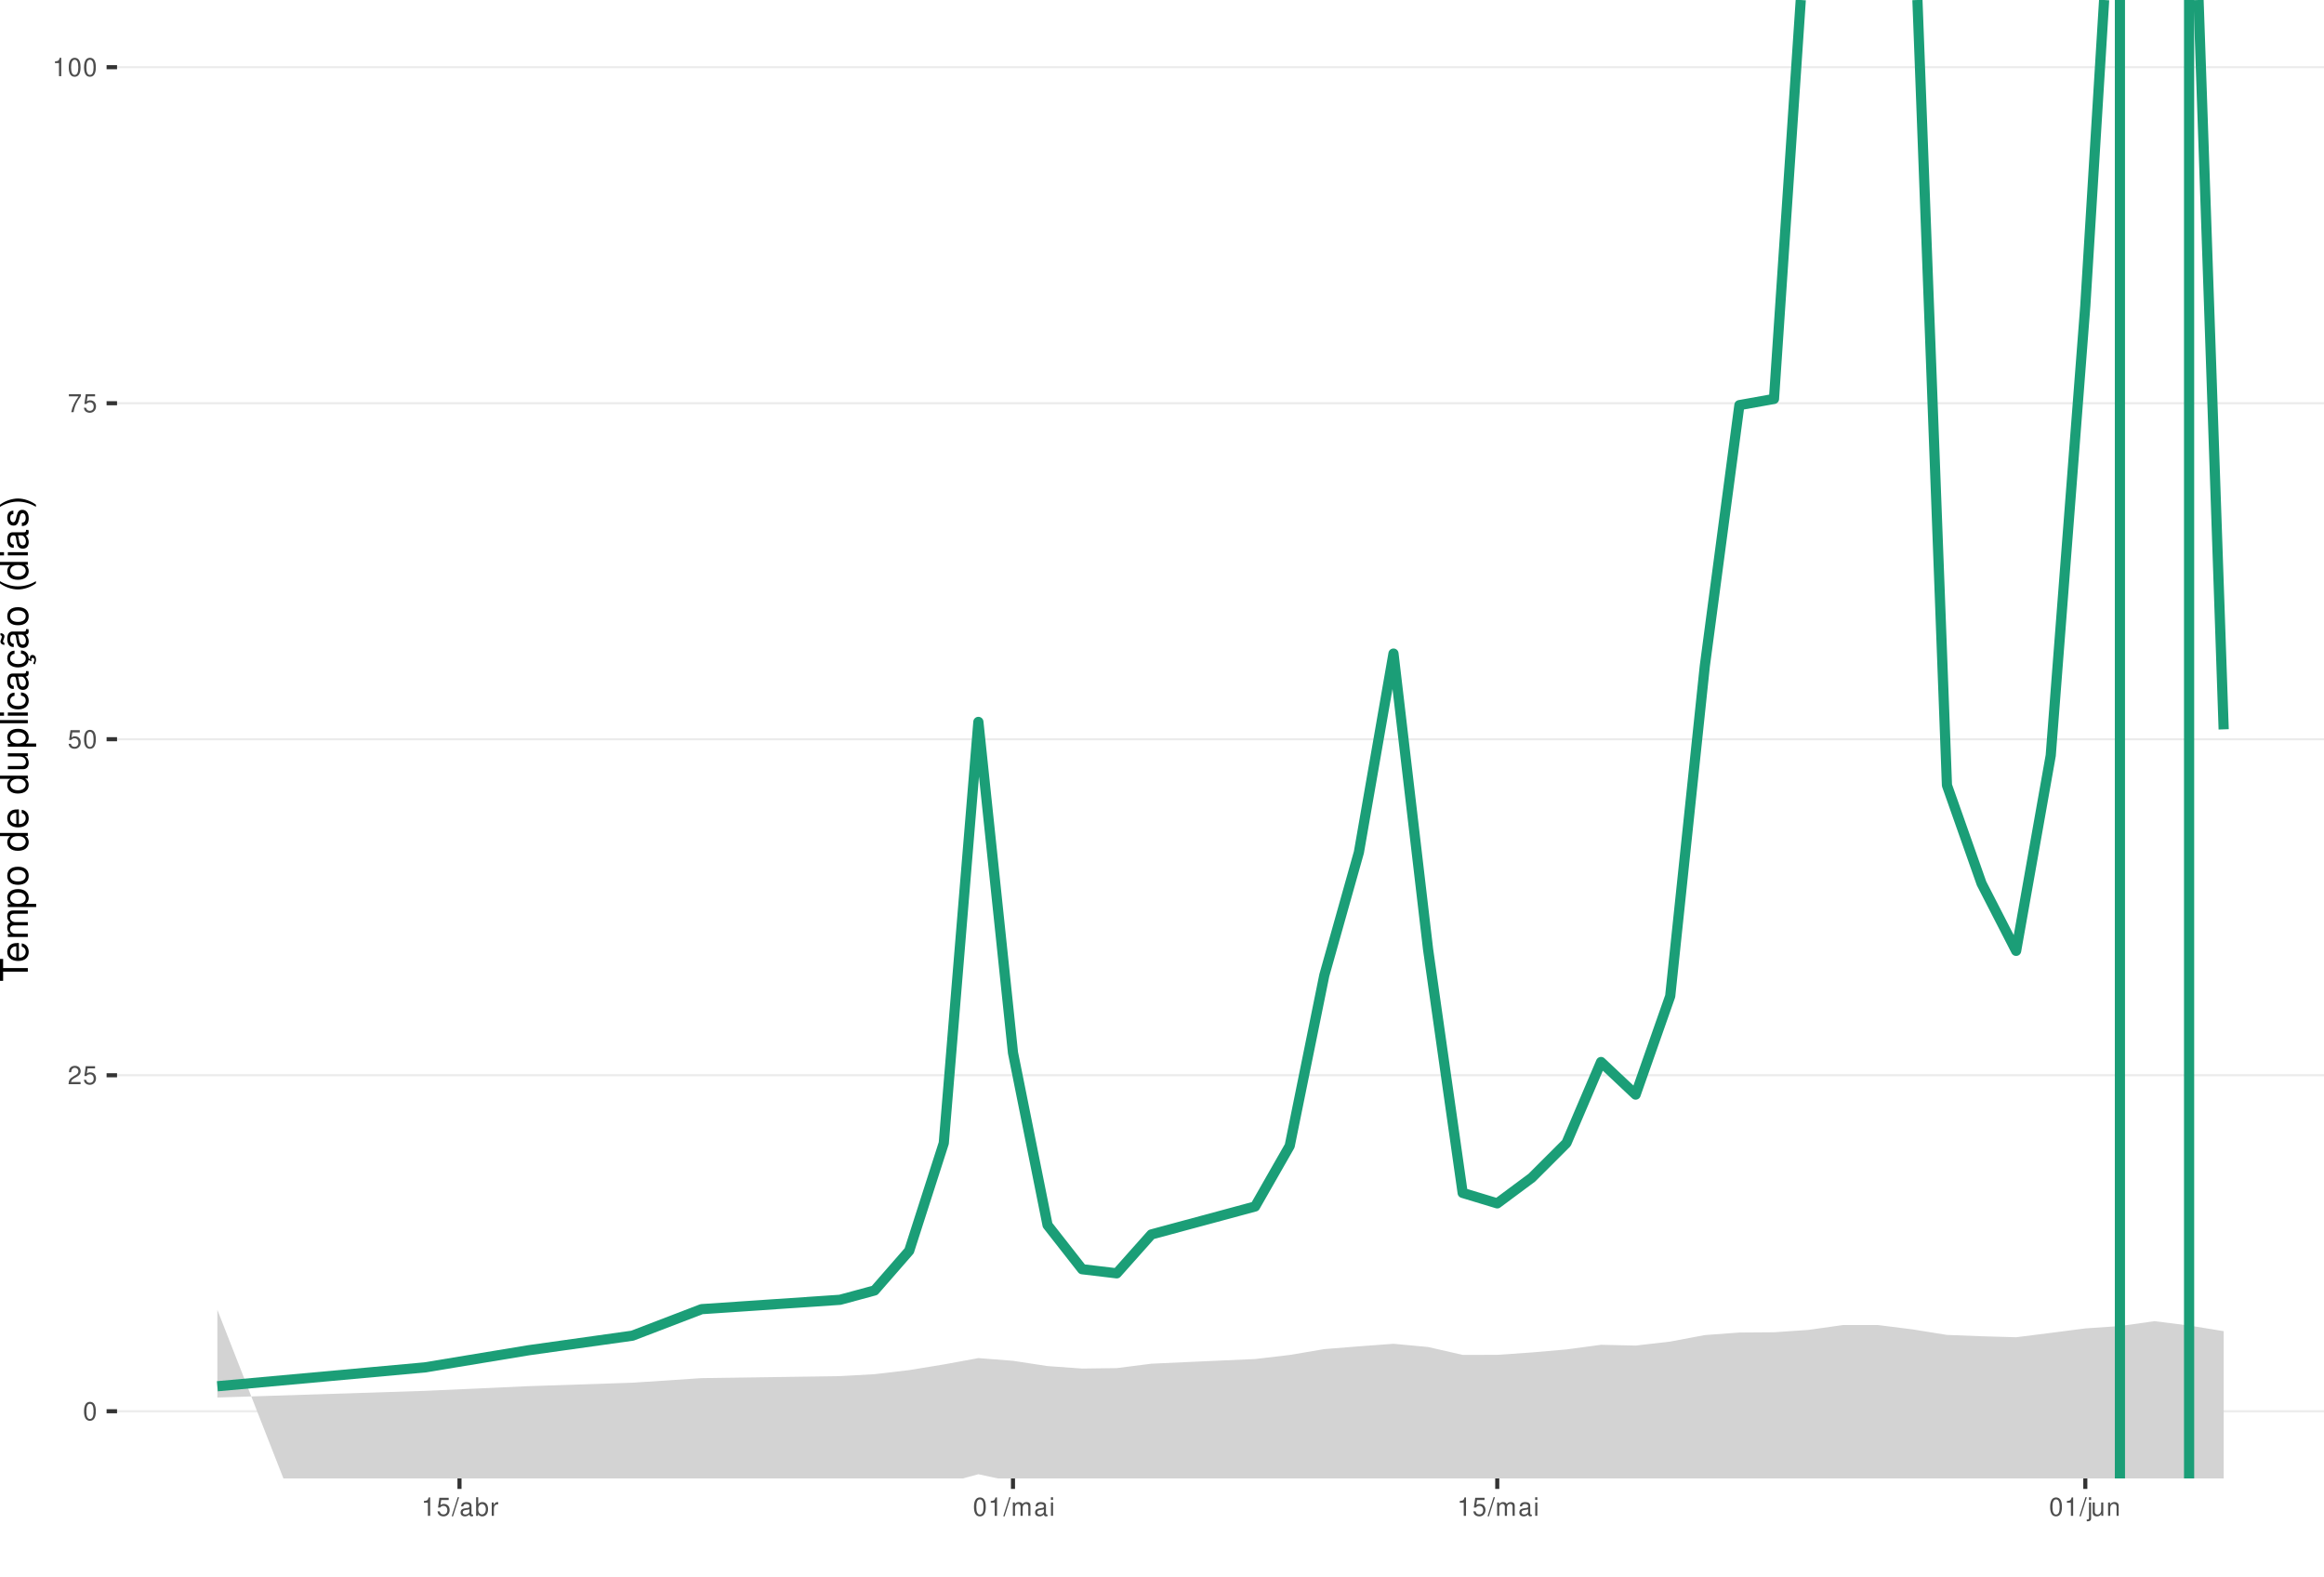
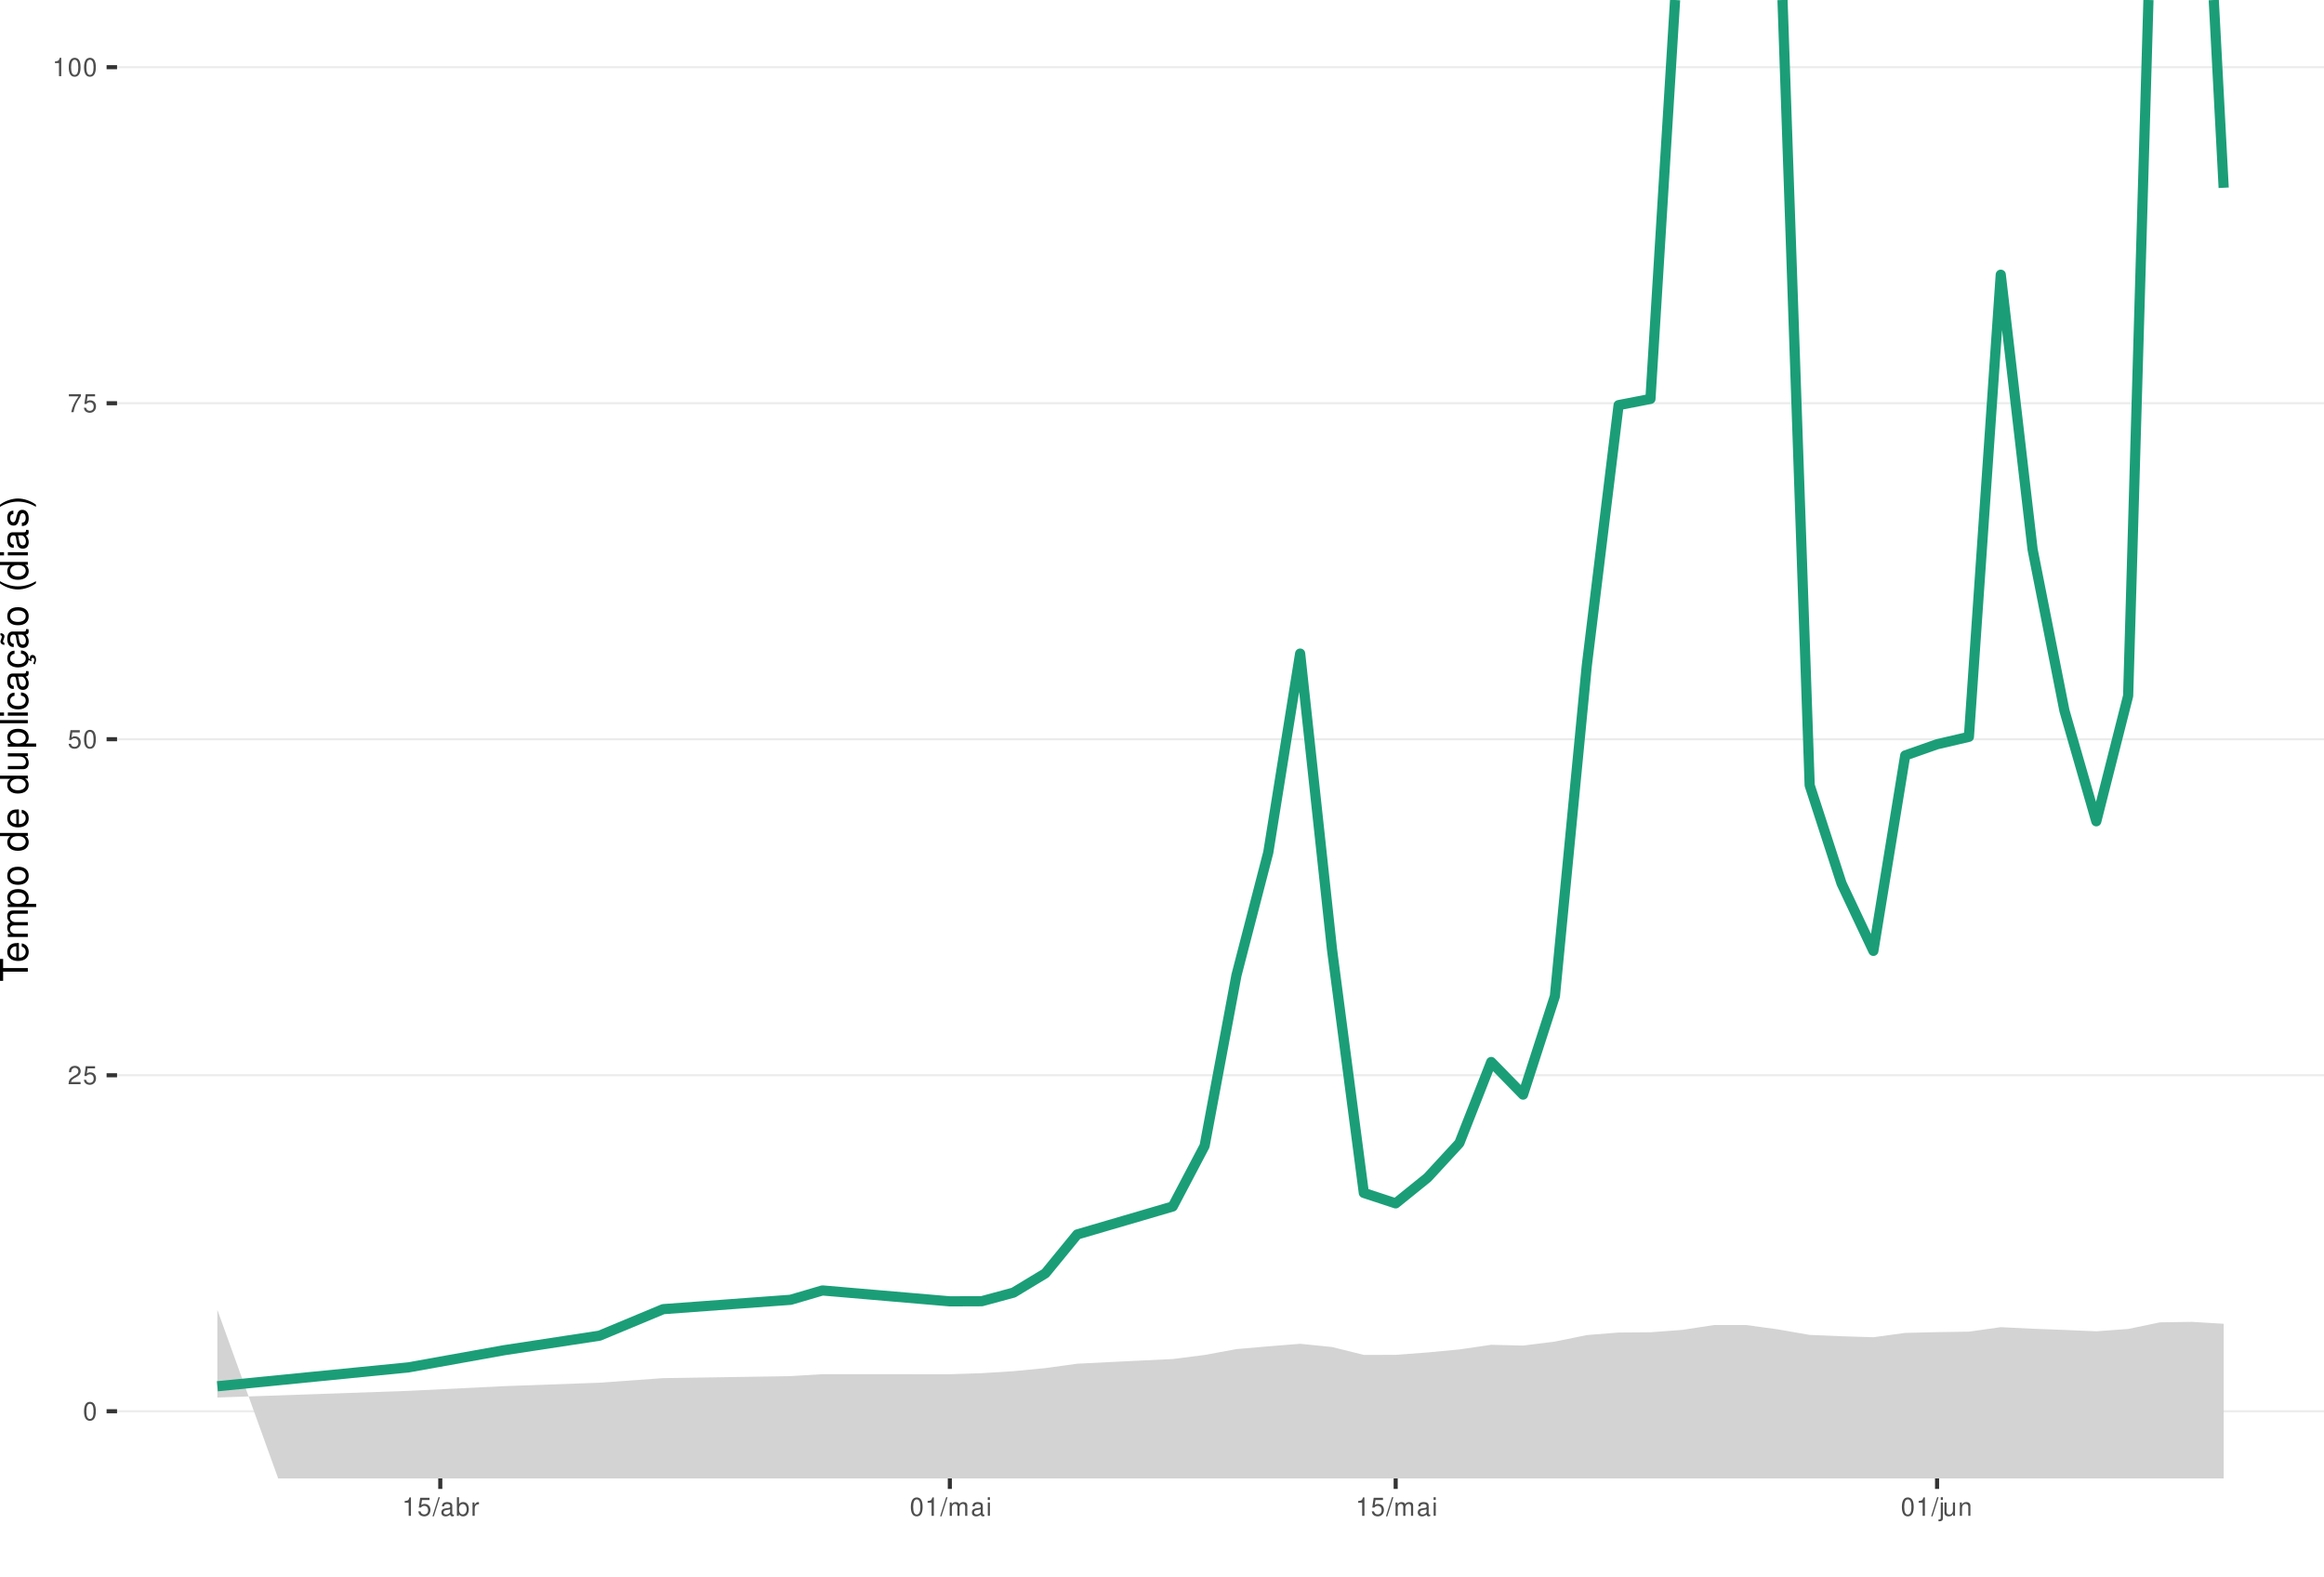
<svg xmlns="http://www.w3.org/2000/svg" xmlns:xlink="http://www.w3.org/1999/xlink" width="609pt" height="413pt" viewBox="0 0 609 413" version="1.1">
  <defs>
    <g>
      <symbol overflow="visible" id="glyph0-0">
        <path style="stroke:none;" d="" />
      </symbol>
      <symbol overflow="visible" id="glyph0-1">
        <path style="stroke:none;" d="M 1.828 -4.812 C 1.391 -4.812 0.984 -4.609 0.75 -4.281 C 0.438 -3.859 0.281 -3.219 0.281 -2.328 C 0.281 -0.703 0.812 0.156 1.828 0.156 C 2.828 0.156 3.375 -0.703 3.375 -2.297 C 3.375 -3.219 3.234 -3.844 2.922 -4.281 C 2.672 -4.625 2.281 -4.812 1.828 -4.812 Z M 1.828 -4.297 C 2.469 -4.297 2.781 -3.641 2.781 -2.344 C 2.781 -0.969 2.469 -0.328 1.812 -0.328 C 1.203 -0.328 0.891 -1 0.891 -2.328 C 0.891 -3.641 1.203 -4.297 1.828 -4.297 Z M 1.828 -4.297 " />
      </symbol>
      <symbol overflow="visible" id="glyph0-2">
        <path style="stroke:none;" d="M 3.375 -0.578 L 0.891 -0.578 C 0.938 -0.984 1.156 -1.234 1.734 -1.578 L 2.406 -1.953 C 3.062 -2.328 3.406 -2.812 3.406 -3.406 C 3.406 -3.812 3.234 -4.188 2.969 -4.438 C 2.688 -4.688 2.344 -4.812 1.891 -4.812 C 1.297 -4.812 0.844 -4.594 0.578 -4.188 C 0.422 -3.938 0.344 -3.641 0.328 -3.141 L 0.922 -3.141 C 0.938 -3.469 0.984 -3.672 1.062 -3.828 C 1.219 -4.125 1.516 -4.297 1.875 -4.297 C 2.406 -4.297 2.797 -3.906 2.797 -3.391 C 2.797 -3.016 2.578 -2.672 2.156 -2.438 L 1.547 -2.078 C 0.562 -1.516 0.281 -1.062 0.219 0 L 3.375 0 Z M 3.375 -0.578 " />
      </symbol>
      <symbol overflow="visible" id="glyph0-3">
        <path style="stroke:none;" d="M 3.172 -4.719 L 0.734 -4.719 L 0.375 -2.156 L 0.922 -2.156 C 1.188 -2.469 1.422 -2.594 1.797 -2.594 C 2.422 -2.594 2.812 -2.156 2.812 -1.453 C 2.812 -0.781 2.422 -0.359 1.781 -0.359 C 1.266 -0.359 0.953 -0.625 0.812 -1.156 L 0.234 -1.156 C 0.312 -0.766 0.375 -0.578 0.516 -0.406 C 0.781 -0.047 1.266 0.156 1.797 0.156 C 2.75 0.156 3.422 -0.547 3.422 -1.531 C 3.422 -2.469 2.797 -3.109 1.891 -3.109 C 1.562 -3.109 1.297 -3.016 1.016 -2.828 L 1.203 -4.141 L 3.172 -4.141 Z M 3.172 -4.719 " />
      </symbol>
      <symbol overflow="visible" id="glyph0-4">
        <path style="stroke:none;" d="M 3.469 -4.719 L 0.312 -4.719 L 0.312 -4.141 L 2.859 -4.141 C 1.734 -2.531 1.266 -1.547 0.922 0 L 1.547 0 C 1.797 -1.516 2.391 -2.812 3.469 -4.234 Z M 3.469 -4.719 " />
      </symbol>
      <symbol overflow="visible" id="glyph0-5">
        <path style="stroke:none;" d="M 1.719 -3.422 L 1.719 0 L 2.312 0 L 2.312 -4.812 L 1.922 -4.812 C 1.719 -4.078 1.578 -3.969 0.672 -3.859 L 0.672 -3.422 Z M 1.719 -3.422 " />
      </symbol>
      <symbol overflow="visible" id="glyph0-6">
        <path style="stroke:none;" d="M 1.531 -4.859 L -0.047 0.141 L 0.312 0.141 L 1.891 -4.859 Z M 1.531 -4.859 " />
      </symbol>
      <symbol overflow="visible" id="glyph0-7">
        <path style="stroke:none;" d="M 3.562 -0.328 C 3.5 -0.312 3.469 -0.312 3.438 -0.312 C 3.25 -0.312 3.141 -0.406 3.141 -0.578 L 3.141 -2.641 C 3.141 -3.25 2.688 -3.594 1.828 -3.594 C 1.312 -3.594 0.906 -3.438 0.672 -3.188 C 0.516 -3 0.453 -2.797 0.438 -2.453 L 0.984 -2.453 C 1.031 -2.875 1.297 -3.078 1.812 -3.078 C 2.312 -3.078 2.594 -2.891 2.594 -2.562 L 2.594 -2.406 C 2.578 -2.172 2.469 -2.078 2.016 -2.031 C 1.219 -1.922 1.109 -1.891 0.891 -1.812 C 0.484 -1.641 0.281 -1.328 0.281 -0.875 C 0.281 -0.25 0.719 0.156 1.422 0.156 C 1.859 0.156 2.219 0 2.609 -0.359 C 2.656 0 2.828 0.156 3.188 0.156 C 3.297 0.156 3.375 0.141 3.562 0.094 Z M 2.594 -1.094 C 2.594 -0.906 2.531 -0.797 2.375 -0.641 C 2.141 -0.438 1.875 -0.328 1.547 -0.328 C 1.109 -0.328 0.859 -0.547 0.859 -0.891 C 0.859 -1.266 1.094 -1.438 1.703 -1.531 C 2.297 -1.609 2.406 -1.641 2.594 -1.719 Z M 2.594 -1.094 " />
      </symbol>
      <symbol overflow="visible" id="glyph0-8">
        <path style="stroke:none;" d="M 0.359 -4.859 L 0.359 0 L 0.859 0 L 0.859 -0.453 C 1.125 -0.047 1.484 0.156 1.969 0.156 C 2.875 0.156 3.484 -0.594 3.484 -1.75 C 3.484 -2.891 2.922 -3.594 1.984 -3.594 C 1.516 -3.594 1.172 -3.406 0.906 -3.016 L 0.906 -4.859 Z M 1.891 -3.062 C 2.5 -3.062 2.906 -2.531 2.906 -1.703 C 2.906 -0.906 2.484 -0.359 1.891 -0.359 C 1.297 -0.359 0.906 -0.906 0.906 -1.719 C 0.906 -2.531 1.297 -3.062 1.891 -3.062 Z M 1.891 -3.062 " />
      </symbol>
      <symbol overflow="visible" id="glyph0-9">
        <path style="stroke:none;" d="M 0.453 -3.484 L 0.453 0 L 1.016 0 L 1.016 -1.812 C 1.031 -2.656 1.375 -3.016 2.141 -3 L 2.141 -3.562 C 2.047 -3.578 1.984 -3.594 1.922 -3.594 C 1.562 -3.594 1.297 -3.375 0.969 -2.859 L 0.969 -3.484 Z M 0.453 -3.484 " />
      </symbol>
      <symbol overflow="visible" id="glyph0-10">
        <path style="stroke:none;" d="M 0.469 -3.484 L 0.469 0 L 1.031 0 L 1.031 -2.188 C 1.031 -2.703 1.391 -3.109 1.844 -3.109 C 2.25 -3.109 2.484 -2.844 2.484 -2.406 L 2.484 0 L 3.047 0 L 3.047 -2.188 C 3.047 -2.703 3.422 -3.109 3.875 -3.109 C 4.266 -3.109 4.516 -2.844 4.516 -2.406 L 4.516 0 L 5.078 0 L 5.078 -2.609 C 5.078 -3.234 4.719 -3.594 4.062 -3.594 C 3.594 -3.594 3.312 -3.453 2.984 -3.062 C 2.781 -3.422 2.5 -3.594 2.047 -3.594 C 1.578 -3.594 1.266 -3.422 0.984 -3 L 0.984 -3.484 Z M 0.469 -3.484 " />
      </symbol>
      <symbol overflow="visible" id="glyph0-11">
        <path style="stroke:none;" d="M 1 -3.484 L 0.453 -3.484 L 0.453 0 L 1 0 Z M 1 -4.859 L 0.438 -4.859 L 0.438 -4.156 L 1 -4.156 Z M 1 -4.859 " />
      </symbol>
      <symbol overflow="visible" id="glyph0-12">
        <path style="stroke:none;" d="M 0.469 -3.484 L 0.469 0.5 C 0.469 0.859 0.359 0.969 0.016 0.969 C -0.031 0.969 -0.047 0.969 -0.125 0.953 L -0.125 1.438 C -0.047 1.438 -0.016 1.453 0.062 1.453 C 0.688 1.453 1.016 1.203 1.016 0.719 L 1.016 -3.484 Z M 1.016 -4.859 L 0.469 -4.859 L 0.469 -4.156 L 1.016 -4.156 Z M 1.016 -4.859 " />
      </symbol>
      <symbol overflow="visible" id="glyph0-13">
        <path style="stroke:none;" d="M 3.203 0 L 3.203 -3.484 L 2.656 -3.484 L 2.656 -1.516 C 2.656 -0.797 2.281 -0.328 1.703 -0.328 C 1.266 -0.328 0.984 -0.594 0.984 -1.016 L 0.984 -3.484 L 0.438 -3.484 L 0.438 -0.797 C 0.438 -0.219 0.859 0.156 1.547 0.156 C 2.062 0.156 2.391 -0.031 2.703 -0.484 L 2.703 0 Z M 3.203 0 " />
      </symbol>
      <symbol overflow="visible" id="glyph0-14">
        <path style="stroke:none;" d="M 0.469 -3.484 L 0.469 0 L 1.031 0 L 1.031 -1.922 C 1.031 -2.641 1.391 -3.109 1.969 -3.109 C 2.406 -3.109 2.688 -2.828 2.688 -2.422 L 2.688 0 L 3.234 0 L 3.234 -2.641 C 3.234 -3.219 2.812 -3.594 2.141 -3.594 C 1.625 -3.594 1.281 -3.391 0.984 -2.906 L 0.984 -3.484 Z M 0.469 -3.484 " />
      </symbol>
      <symbol overflow="visible" id="glyph1-0">
        <path style="stroke:none;" d="" />
      </symbol>
      <symbol overflow="visible" id="glyph1-1">
        <path style="stroke:none;" d="M -6.469 -3.547 L -6.469 -5.938 L -7.297 -5.938 L -7.297 -0.203 L -6.469 -0.203 L -6.469 -2.609 L 0 -2.609 L 0 -3.547 Z M -6.469 -3.547 " />
      </symbol>
      <symbol overflow="visible" id="glyph1-2">
        <path style="stroke:none;" d="M -2.344 -5.125 C -3.141 -5.125 -3.625 -5.062 -4.016 -4.922 C -4.875 -4.578 -5.391 -3.781 -5.391 -2.797 C -5.391 -1.344 -4.281 -0.406 -2.547 -0.406 C -0.812 -0.406 0.234 -1.297 0.234 -2.781 C 0.234 -3.984 -0.453 -4.812 -1.594 -5.016 L -1.594 -4.188 C -0.906 -3.953 -0.547 -3.484 -0.547 -2.812 C -0.547 -2.281 -0.781 -1.828 -1.219 -1.547 C -1.516 -1.344 -1.812 -1.281 -2.344 -1.266 Z M -3.016 -1.297 C -3.984 -1.359 -4.625 -1.953 -4.625 -2.797 C -4.625 -3.641 -3.953 -4.234 -3.016 -4.234 Z M -3.016 -1.297 " />
      </symbol>
      <symbol overflow="visible" id="glyph1-3">
        <path style="stroke:none;" d="M -5.234 -0.703 L 0 -0.703 L 0 -1.547 L -3.297 -1.547 C -4.047 -1.547 -4.656 -2.094 -4.656 -2.766 C -4.656 -3.391 -4.281 -3.734 -3.609 -3.734 L 0 -3.734 L 0 -4.578 L -3.297 -4.578 C -4.047 -4.578 -4.656 -5.125 -4.656 -5.812 C -4.656 -6.422 -4.266 -6.781 -3.609 -6.781 L 0 -6.781 L 0 -7.625 L -3.938 -7.625 C -4.875 -7.625 -5.391 -7.078 -5.391 -6.094 C -5.391 -5.406 -5.188 -4.984 -4.594 -4.484 C -5.156 -4.188 -5.391 -3.766 -5.391 -3.078 C -5.391 -2.375 -5.125 -1.906 -4.5 -1.469 L -5.234 -1.469 Z M -5.234 -0.703 " />
      </symbol>
      <symbol overflow="visible" id="glyph1-4">
        <path style="stroke:none;" d="M 2.188 -0.547 L 2.188 -1.375 L -0.547 -1.375 C -0.016 -1.812 0.234 -2.312 0.234 -2.984 C 0.234 -4.344 -0.859 -5.234 -2.531 -5.234 C -4.297 -5.234 -5.391 -4.375 -5.391 -2.984 C -5.391 -2.266 -5.062 -1.703 -4.453 -1.312 L -5.234 -1.312 L -5.234 -0.547 Z M -4.609 -2.844 C -4.609 -3.766 -3.797 -4.359 -2.547 -4.359 C -1.359 -4.359 -0.547 -3.75 -0.547 -2.844 C -0.547 -1.953 -1.344 -1.375 -2.578 -1.375 C -3.812 -1.375 -4.609 -1.953 -4.609 -2.844 Z M -4.609 -2.844 " />
      </symbol>
      <symbol overflow="visible" id="glyph1-5">
        <path style="stroke:none;" d="M -5.391 -2.719 C -5.391 -1.234 -4.344 -0.359 -2.578 -0.359 C -0.812 -0.359 0.234 -1.234 0.234 -2.734 C 0.234 -4.203 -0.812 -5.094 -2.547 -5.094 C -4.359 -5.094 -5.391 -4.234 -5.391 -2.719 Z M -4.625 -2.734 C -4.625 -3.672 -3.844 -4.234 -2.547 -4.234 C -1.312 -4.234 -0.547 -3.656 -0.547 -2.734 C -0.547 -1.797 -1.312 -1.234 -2.578 -1.234 C -3.844 -1.234 -4.625 -1.797 -4.625 -2.734 Z M -4.625 -2.734 " />
      </symbol>
      <symbol overflow="visible" id="glyph1-6">
        <path style="stroke:none;" d="" />
      </symbol>
      <symbol overflow="visible" id="glyph1-7">
        <path style="stroke:none;" d="M -7.297 -4.953 L -7.297 -4.125 L -4.578 -4.125 C -5.109 -3.766 -5.391 -3.203 -5.391 -2.516 C -5.391 -1.156 -4.297 -0.266 -2.625 -0.266 C -0.859 -0.266 0.234 -1.125 0.234 -2.547 C 0.234 -3.266 -0.047 -3.766 -0.688 -4.203 L 0 -4.203 L 0 -4.953 Z M -4.609 -2.656 C -4.609 -3.547 -3.812 -4.125 -2.562 -4.125 C -1.344 -4.125 -0.547 -3.547 -0.547 -2.656 C -0.547 -1.734 -1.359 -1.125 -2.578 -1.125 C -3.797 -1.125 -4.609 -1.734 -4.609 -2.656 Z M -4.609 -2.656 " />
      </symbol>
      <symbol overflow="visible" id="glyph1-8">
        <path style="stroke:none;" d="M 0 -4.812 L -5.234 -4.812 L -5.234 -3.984 L -2.266 -3.984 C -1.203 -3.984 -0.5 -3.438 -0.5 -2.562 C -0.5 -1.906 -0.906 -1.484 -1.531 -1.484 L -5.234 -1.484 L -5.234 -0.656 L -1.203 -0.656 C -0.328 -0.656 0.234 -1.297 0.234 -2.312 C 0.234 -3.094 -0.047 -3.578 -0.734 -4.062 L 0 -4.062 Z M 0 -4.812 " />
      </symbol>
      <symbol overflow="visible" id="glyph1-9">
        <path style="stroke:none;" d="M -7.297 -1.516 L -7.297 -0.688 L 0 -0.688 L 0 -1.516 Z M -7.297 -1.516 " />
      </symbol>
      <symbol overflow="visible" id="glyph1-10">
        <path style="stroke:none;" d="M -5.234 -1.5 L -5.234 -0.672 L 0 -0.672 L 0 -1.5 Z M -7.297 -1.5 L -7.297 -0.656 L -6.234 -0.656 L -6.234 -1.5 Z M -7.297 -1.5 " />
      </symbol>
      <symbol overflow="visible" id="glyph1-11">
        <path style="stroke:none;" d="M -3.484 -4.703 C -3.984 -4.672 -4.312 -4.562 -4.609 -4.359 C -5.094 -4 -5.391 -3.375 -5.391 -2.641 C -5.391 -1.219 -4.266 -0.312 -2.531 -0.312 C -0.844 -0.312 0.234 -1.203 0.234 -2.625 C 0.234 -3.875 -0.516 -4.672 -1.797 -4.766 L -1.797 -3.938 C -0.953 -3.797 -0.547 -3.359 -0.547 -2.656 C -0.547 -1.734 -1.297 -1.188 -2.531 -1.188 C -3.844 -1.188 -4.625 -1.719 -4.625 -2.625 C -4.625 -3.328 -4.203 -3.766 -3.484 -3.875 Z M -3.484 -4.703 " />
      </symbol>
      <symbol overflow="visible" id="glyph1-12">
        <path style="stroke:none;" d="M -0.484 -5.344 C -0.469 -5.266 -0.469 -5.219 -0.469 -5.172 C -0.469 -4.875 -0.625 -4.719 -0.875 -4.719 L -3.953 -4.719 C -4.891 -4.719 -5.391 -4.047 -5.391 -2.75 C -5.391 -1.984 -5.172 -1.375 -4.781 -1.016 C -4.516 -0.766 -4.203 -0.672 -3.688 -0.656 L -3.688 -1.484 C -4.328 -1.562 -4.625 -1.938 -4.625 -2.719 C -4.625 -3.484 -4.344 -3.891 -3.844 -3.891 L -3.625 -3.891 C -3.266 -3.875 -3.125 -3.703 -3.047 -3.016 C -2.891 -1.844 -2.844 -1.656 -2.719 -1.344 C -2.453 -0.734 -2 -0.422 -1.312 -0.422 C -0.375 -0.422 0.234 -1.078 0.234 -2.141 C 0.234 -2.797 0 -3.328 -0.547 -3.922 C 0 -3.984 0.234 -4.234 0.234 -4.781 C 0.234 -4.953 0.203 -5.062 0.141 -5.344 Z M -1.656 -3.891 C -1.375 -3.891 -1.203 -3.812 -0.969 -3.562 C -0.656 -3.219 -0.5 -2.812 -0.5 -2.312 C -0.5 -1.672 -0.812 -1.297 -1.344 -1.297 C -1.891 -1.297 -2.172 -1.656 -2.297 -2.547 C -2.422 -3.438 -2.453 -3.609 -2.594 -3.891 Z M -1.656 -3.891 " />
      </symbol>
      <symbol overflow="visible" id="glyph1-13">
        <path style="stroke:none;" d="M 0.234 -2.641 C 0.234 -3.875 -0.547 -4.703 -1.797 -4.766 L -1.797 -3.938 C -0.953 -3.797 -0.531 -3.359 -0.531 -2.656 C -0.531 -1.734 -1.281 -1.188 -2.516 -1.188 C -3.844 -1.188 -4.625 -1.719 -4.625 -2.625 C -4.625 -3.328 -4.203 -3.766 -3.484 -3.875 L -3.484 -4.703 C -3.984 -4.672 -4.312 -4.562 -4.609 -4.359 C -5.094 -4 -5.391 -3.375 -5.391 -2.641 C -5.391 -1.219 -4.266 -0.312 -2.531 -0.312 C -1.469 -0.312 -0.625 -0.672 -0.156 -1.312 C 0.047 -1.594 0.125 -1.812 0.203 -2.25 L 0.922 -1.938 L 0.984 -2.062 C 0.938 -2.188 0.906 -2.25 0.906 -2.375 C 0.906 -2.656 1.047 -2.828 1.281 -2.828 C 1.547 -2.828 1.734 -2.594 1.734 -2.297 C 1.734 -2.031 1.672 -1.844 1.438 -1.406 L 1.406 -1.312 L 1.812 -1.094 C 2.078 -1.75 2.141 -1.953 2.141 -2.344 C 2.141 -3.109 1.781 -3.578 1.203 -3.578 C 0.781 -3.578 0.547 -3.297 0.547 -2.797 C 0.547 -2.703 0.547 -2.641 0.562 -2.516 Z M 0.234 -2.641 " />
      </symbol>
      <symbol overflow="visible" id="glyph1-14">
        <path style="stroke:none;" d="M -0.484 -5.344 C -0.469 -5.266 -0.469 -5.219 -0.469 -5.172 C -0.469 -4.875 -0.625 -4.719 -0.875 -4.719 L -3.953 -4.719 C -4.891 -4.719 -5.391 -4.047 -5.391 -2.75 C -5.391 -1.984 -5.172 -1.375 -4.781 -1.016 C -4.516 -0.766 -4.203 -0.672 -3.688 -0.656 L -3.688 -1.484 C -4.328 -1.562 -4.625 -1.938 -4.625 -2.719 C -4.625 -3.484 -4.344 -3.891 -3.844 -3.891 L -3.625 -3.891 C -3.266 -3.875 -3.125 -3.703 -3.047 -3.016 C -2.891 -1.844 -2.844 -1.656 -2.719 -1.344 C -2.453 -0.734 -2 -0.422 -1.312 -0.422 C -0.375 -0.422 0.234 -1.078 0.234 -2.141 C 0.234 -2.797 0 -3.328 -0.547 -3.922 C 0 -3.984 0.234 -4.234 0.234 -4.781 C 0.234 -4.953 0.203 -5.062 0.141 -5.344 Z M -1.656 -3.891 C -1.375 -3.891 -1.203 -3.812 -0.969 -3.562 C -0.656 -3.219 -0.5 -2.812 -0.5 -2.312 C -0.5 -1.672 -0.812 -1.297 -1.344 -1.297 C -1.891 -1.297 -2.172 -1.656 -2.297 -2.547 C -2.422 -3.438 -2.453 -3.609 -2.594 -3.891 Z M -7.172 -3.75 C -6.922 -3.672 -6.812 -3.547 -6.812 -3.375 C -6.812 -3.25 -6.875 -2.984 -6.984 -2.734 C -7.156 -2.312 -7.172 -2.25 -7.172 -2.047 C -7.172 -1.594 -6.797 -1.297 -6.141 -1.188 L -6.141 -1.766 C -6.375 -1.812 -6.5 -1.938 -6.5 -2.094 C -6.5 -2.203 -6.469 -2.344 -6.375 -2.578 C -6.156 -3.156 -6.125 -3.234 -6.125 -3.438 C -6.125 -3.922 -6.484 -4.219 -7.172 -4.312 Z M -7.172 -3.75 " />
      </symbol>
      <symbol overflow="visible" id="glyph1-15">
        <path style="stroke:none;" d="M -7.297 -2.359 C -5.984 -1.359 -4.156 -0.734 -2.594 -0.734 C -1.016 -0.734 0.812 -1.359 2.125 -2.359 L 2.125 -2.906 C 0.688 -2.031 -0.984 -1.547 -2.594 -1.547 C -4.188 -1.547 -5.875 -2.031 -7.297 -2.906 Z M -7.297 -2.359 " />
      </symbol>
      <symbol overflow="visible" id="glyph1-16">
        <path style="stroke:none;" d="M -3.781 -4.375 C -4.812 -4.375 -5.391 -3.688 -5.391 -2.484 C -5.391 -1.266 -4.766 -0.469 -3.797 -0.469 C -2.969 -0.469 -2.578 -0.891 -2.281 -2.125 L -2.094 -2.906 C -1.953 -3.484 -1.734 -3.719 -1.375 -3.719 C -0.875 -3.719 -0.547 -3.234 -0.547 -2.5 C -0.547 -2.047 -0.672 -1.672 -0.891 -1.453 C -1.047 -1.328 -1.188 -1.266 -1.562 -1.219 L -1.562 -0.344 C -0.344 -0.375 0.234 -1.062 0.234 -2.438 C 0.234 -3.75 -0.422 -4.594 -1.438 -4.594 C -2.203 -4.594 -2.641 -4.156 -2.891 -3.109 L -3.078 -2.312 C -3.234 -1.625 -3.453 -1.344 -3.828 -1.344 C -4.312 -1.344 -4.625 -1.766 -4.625 -2.453 C -4.625 -3.125 -4.328 -3.484 -3.781 -3.5 Z M -3.781 -4.375 " />
      </symbol>
      <symbol overflow="visible" id="glyph1-17">
        <path style="stroke:none;" d="M 2.125 -0.938 C 0.812 -1.938 -1.016 -2.562 -2.578 -2.562 C -4.156 -2.562 -5.984 -1.938 -7.297 -0.938 L -7.297 -0.375 C -5.859 -1.266 -4.188 -1.75 -2.578 -1.75 C -0.984 -1.75 0.703 -1.266 2.125 -0.375 Z M 2.125 -0.938 " />
      </symbol>
    </g>
    <clipPath id="clip1">
      <path d="M 30.672 0 L 609 0 L 609 387.328 L 30.672 387.328 Z M 30.672 0 " />
    </clipPath>
    <clipPath id="clip2">
      <path d="M 30.672 369 L 609 369 L 609 370 L 30.672 370 Z M 30.672 369 " />
    </clipPath>
    <clipPath id="clip3">
      <path d="M 30.672 281 L 609 281 L 609 282 L 30.672 282 Z M 30.672 281 " />
    </clipPath>
    <clipPath id="clip4">
      <path d="M 30.672 193 L 609 193 L 609 194 L 30.672 194 Z M 30.672 193 " />
    </clipPath>
    <clipPath id="clip5">
      <path d="M 30.672 105 L 609 105 L 609 106 L 30.672 106 Z M 30.672 105 " />
    </clipPath>
    <clipPath id="clip6">
      <path d="M 30.672 17 L 609 17 L 609 18 L 30.672 18 Z M 30.672 17 " />
    </clipPath>
    <clipPath id="clip7">
      <path d="M 56 343 L 583 343 L 583 387.328 L 56 387.328 Z M 56 343 " />
-     </clipPath>
-     <clipPath id="clip8">
-       <path d="M 554 0 L 557 0 L 557 387.328 L 554 387.328 Z M 554 0 " />
-     </clipPath>
-     <clipPath id="clip9">
-       <path d="M 572 0 L 575 0 L 575 387.328 L 572 387.328 Z M 572 0 " />
    </clipPath>
  </defs>
  <g id="surface51">
    <rect x="0" y="0" width="609" height="413" style="fill:rgb(100%,100%,100%);fill-opacity:1;stroke:none;" />
    <rect x="0" y="0" width="609" height="413" style="fill:rgb(100%,100%,100%);fill-opacity:1;stroke:none;" />
    <path style="fill:none;stroke-width:1.067;stroke-linecap:round;stroke-linejoin:round;stroke:rgb(100%,100%,100%);stroke-opacity:1;stroke-miterlimit:10;" d="M 0 413 L 609 413 L 609 0 L 0 0 Z M 0 413 " />
    <g clip-path="url(#clip1)" clip-rule="nonzero">
      <path style=" stroke:none;fill-rule:nonzero;fill:rgb(100%,100%,100%);fill-opacity:1;" d="M 30.672 387.328 L 609 387.328 L 609 0 L 30.672 0 Z M 30.672 387.328 " />
    </g>
    <g clip-path="url(#clip2)" clip-rule="nonzero">
      <path style="fill:none;stroke-width:0.533;stroke-linecap:butt;stroke-linejoin:round;stroke:rgb(92.157%,92.157%,92.157%);stroke-opacity:1;stroke-miterlimit:10;" d="M 30.672 369.723 L 609 369.723 " />
    </g>
    <g clip-path="url(#clip3)" clip-rule="nonzero">
      <path style="fill:none;stroke-width:0.533;stroke-linecap:butt;stroke-linejoin:round;stroke:rgb(92.157%,92.157%,92.157%);stroke-opacity:1;stroke-miterlimit:10;" d="M 30.672 281.695 L 609 281.695 " />
    </g>
    <g clip-path="url(#clip4)" clip-rule="nonzero">
      <path style="fill:none;stroke-width:0.533;stroke-linecap:butt;stroke-linejoin:round;stroke:rgb(92.157%,92.157%,92.157%);stroke-opacity:1;stroke-miterlimit:10;" d="M 30.672 193.664 L 609 193.664 " />
    </g>
    <g clip-path="url(#clip5)" clip-rule="nonzero">
      <path style="fill:none;stroke-width:0.533;stroke-linecap:butt;stroke-linejoin:round;stroke:rgb(92.157%,92.157%,92.157%);stroke-opacity:1;stroke-miterlimit:10;" d="M 30.672 105.637 L 609 105.637 " />
    </g>
    <g clip-path="url(#clip6)" clip-rule="nonzero">
      <path style="fill:none;stroke-width:0.533;stroke-linecap:butt;stroke-linejoin:round;stroke:rgb(92.157%,92.157%,92.157%);stroke-opacity:1;stroke-miterlimit:10;" d="M 30.672 17.605 L 609 17.605 " />
    </g>
    <g clip-path="url(#clip7)" clip-rule="nonzero">
-       <path style=" stroke:none;fill-rule:nonzero;fill:rgb(82.745%,82.745%,82.745%);fill-opacity:1;" d="M 56.957 343.141 L 84.328 413 L 137.574 413 L 138.543 410.453 L 165.734 402.078 L 183.863 395.152 L 220.125 395.25 L 229.188 395.414 L 238.254 392.125 L 247.316 388.676 L 256.383 386.223 L 265.449 388.188 L 274.512 392.961 L 283.578 398.18 L 292.641 400.422 L 301.707 396.961 L 310.77 397.258 L 319.836 397.562 L 328.898 397.863 L 337.965 395.473 L 347.031 392.562 L 356.094 391.918 L 365.16 391.262 L 374.223 393.102 L 383.289 400.453 L 392.352 402.277 L 401.418 400.953 L 410.484 399.926 L 419.547 397.926 L 428.613 399.242 L 437.676 397.273 L 446.742 394.844 L 455.805 394.195 L 464.871 394.266 L 473.938 393.598 L 483 392.316 L 492.066 392.316 L 501.129 393.734 L 510.195 396.219 L 519.258 397.234 L 528.324 398.371 L 537.391 396.742 L 546.453 395.27 L 555.52 394.602 L 564.582 393.324 L 573.648 394.734 L 582.711 397.191 L 582.711 348.738 L 573.648 347.266 L 564.582 346.121 L 555.52 347.398 L 546.453 348.023 L 537.391 349.191 L 528.324 350.332 L 519.258 350.07 L 510.195 349.723 L 501.129 348.27 L 492.066 347.129 L 483 347.129 L 473.938 348.406 L 464.871 349.031 L 455.805 349.098 L 446.742 349.766 L 437.676 351.469 L 428.613 352.516 L 419.547 352.312 L 410.484 353.527 L 401.418 354.316 L 392.352 354.945 L 383.289 354.957 L 374.223 352.891 L 365.16 352.047 L 356.094 352.719 L 347.031 353.441 L 337.965 354.977 L 328.898 356.043 L 319.836 356.441 L 310.77 356.848 L 301.707 357.266 L 292.641 358.418 L 283.578 358.539 L 274.512 357.887 L 265.449 356.508 L 256.383 355.797 L 247.316 357.461 L 238.254 358.945 L 229.188 360.008 L 220.125 360.516 L 183.863 361.043 L 165.734 362.242 L 138.543 363.148 L 111.348 364.379 L 56.957 366.125 Z M 56.957 343.141 " />
-     </g>
-     <path style="fill:none;stroke-width:2.667;stroke-linecap:butt;stroke-linejoin:round;stroke:rgb(10.588%,61.961%,46.667%);stroke-opacity:1;stroke-miterlimit:10;" d="M 56.957 363.172 L 111.348 358.23 L 138.543 353.738 L 165.734 349.922 L 183.863 342.973 L 220.125 340.523 L 229.188 338.074 L 238.254 327.684 L 247.316 299.469 L 256.383 189.125 L 265.449 275.785 L 274.512 320.961 L 283.578 332.516 L 292.641 333.59 L 301.707 323.406 L 310.77 320.961 L 319.836 318.52 L 328.898 316.074 L 337.965 300.199 L 347.031 255.52 L 356.094 223.301 L 365.16 171.227 L 374.223 248.688 L 383.289 312.523 L 392.352 315.262 L 401.418 308.527 L 410.484 299.469 L 419.547 278.227 L 428.613 286.77 L 437.676 260.961 L 446.742 174.48 L 455.805 106.137 L 464.871 104.512 L 471.887 0 " />
-     <path style="fill:none;stroke-width:2.667;stroke-linecap:butt;stroke-linejoin:round;stroke:rgb(10.588%,61.961%,46.667%);stroke-opacity:1;stroke-miterlimit:10;" d="M 502.461 0 L 510.195 205.723 L 519.258 231.438 L 528.324 249.105 L 537.391 197.914 L 546.453 80.102 L 551.383 0 " />
-     <g clip-path="url(#clip8)" clip-rule="nonzero">
-       <path style="fill:none;stroke-width:2.667;stroke-linecap:butt;stroke-linejoin:round;stroke:rgb(10.588%,61.961%,46.667%);stroke-opacity:1;stroke-miterlimit:10;" d="M 555.52 0 L 555.52 413 " />
-     </g>
-     <g clip-path="url(#clip9)" clip-rule="nonzero">
-       <path style="fill:none;stroke-width:2.667;stroke-linecap:butt;stroke-linejoin:round;stroke:rgb(10.588%,61.961%,46.667%);stroke-opacity:1;stroke-miterlimit:10;" d="M 573.648 413 L 573.648 0 " />
-     </g>
-     <path style="fill:none;stroke-width:2.667;stroke-linecap:butt;stroke-linejoin:round;stroke:rgb(10.588%,61.961%,46.667%);stroke-opacity:1;stroke-miterlimit:10;" d="M 576.129 0 L 582.711 191.078 " />
+       <path style=" stroke:none;fill-rule:nonzero;fill:rgb(82.745%,82.745%,82.745%);fill-opacity:1;" d="M 56.957 343.141 L 82.156 413 L 131.176 413 L 132.066 410.453 L 157.102 402.078 L 173.793 395.152 L 207.176 395.25 L 215.52 395.414 L 248.902 400.246 L 257.246 402.926 L 265.59 402.793 L 273.938 400.422 L 282.281 396.961 L 290.629 397.258 L 298.973 397.562 L 307.316 397.863 L 315.664 395.473 L 324.008 392.562 L 332.355 391.918 L 340.699 391.262 L 349.043 393.102 L 357.391 400.453 L 365.734 402.277 L 374.078 400.953 L 382.426 399.926 L 390.77 397.926 L 399.117 399.242 L 407.461 397.273 L 415.805 394.844 L 424.152 394.195 L 432.496 394.266 L 440.844 393.598 L 449.188 392.316 L 457.531 392.316 L 465.879 393.734 L 474.223 396.219 L 482.57 397.234 L 490.914 398.371 L 499.258 396.742 L 507.605 396.938 L 515.949 397.062 L 524.297 395.594 L 532.641 396.496 L 540.984 397.508 L 549.332 398.5 L 557.676 397.758 L 566.023 395.566 L 574.367 395.695 L 582.711 396.484 L 582.711 346.805 L 574.367 346.305 L 566.023 346.43 L 557.676 348.164 L 549.332 348.777 L 540.984 348.418 L 532.641 348.102 L 524.297 347.695 L 515.949 348.867 L 507.605 348.996 L 499.258 349.191 L 490.914 350.332 L 482.57 350.07 L 474.223 349.723 L 465.879 348.27 L 457.531 347.129 L 449.188 347.129 L 440.844 348.406 L 432.496 349.031 L 424.152 349.098 L 415.805 349.766 L 407.461 351.469 L 399.117 352.516 L 390.77 352.312 L 382.426 353.527 L 374.078 354.316 L 365.734 354.945 L 357.391 354.957 L 349.043 352.891 L 340.699 352.047 L 332.355 352.719 L 324.008 353.441 L 315.664 354.977 L 307.316 356.043 L 298.973 356.441 L 290.629 356.848 L 282.281 357.266 L 273.938 358.418 L 265.59 359.223 L 257.246 359.75 L 248.902 360.02 L 215.52 360.008 L 207.176 360.516 L 173.793 361.043 L 157.102 362.242 L 132.066 363.148 L 107.031 364.379 L 56.957 366.125 Z M 56.957 343.141 " />
+     </g>
+     <path style="fill:none;stroke-width:2.667;stroke-linecap:butt;stroke-linejoin:round;stroke:rgb(10.588%,61.961%,46.667%);stroke-opacity:1;stroke-miterlimit:10;" d="M 56.957 363.172 L 107.031 358.23 L 132.066 353.738 L 157.102 349.922 L 173.793 342.973 L 207.176 340.523 L 215.52 338.074 L 248.902 340.93 L 257.246 340.898 L 265.59 338.641 L 273.938 333.59 L 282.281 323.406 L 290.629 320.961 L 298.973 318.52 L 307.316 316.074 L 315.664 300.199 L 324.008 255.52 L 332.355 223.301 L 340.699 171.227 L 349.043 248.688 L 357.391 312.523 L 365.734 315.262 L 374.078 308.527 L 382.426 299.469 L 390.77 278.227 L 399.117 286.77 L 407.461 260.961 L 415.805 174.48 L 424.152 106.137 L 432.496 104.512 L 438.953 0 " />
+     <path style="fill:none;stroke-width:2.667;stroke-linecap:butt;stroke-linejoin:round;stroke:rgb(10.588%,61.961%,46.667%);stroke-opacity:1;stroke-miterlimit:10;" d="M 467.105 0 L 474.223 205.723 L 482.57 231.438 L 490.914 249.105 L 499.258 197.914 L 507.605 194.984 L 515.949 193.031 L 524.297 71.969 L 532.641 143.969 L 540.984 186.195 L 549.332 215.164 L 557.676 182.293 L 562.996 0 " />
+     <path style="fill:none;stroke-width:2.667;stroke-linecap:butt;stroke-linejoin:round;stroke:rgb(10.588%,61.961%,46.667%);stroke-opacity:1;stroke-miterlimit:10;" d="M 580.113 0 L 582.711 49.188 " />
    <g style="fill:rgb(30.196%,30.196%,30.196%);fill-opacity:1;">
      <use xlink:href="#glyph0-1" x="21.738" y="372.07" />
    </g>
    <g style="fill:rgb(30.196%,30.196%,30.196%);fill-opacity:1;">
      <use xlink:href="#glyph0-2" x="17.738" y="284.043" />
      <use xlink:href="#glyph0-3" x="21.738" y="284.043" />
    </g>
    <g style="fill:rgb(30.196%,30.196%,30.196%);fill-opacity:1;">
      <use xlink:href="#glyph0-3" x="17.738" y="196.012" />
      <use xlink:href="#glyph0-1" x="21.738" y="196.012" />
    </g>
    <g style="fill:rgb(30.196%,30.196%,30.196%);fill-opacity:1;">
      <use xlink:href="#glyph0-4" x="17.738" y="107.984" />
      <use xlink:href="#glyph0-3" x="21.738" y="107.984" />
    </g>
    <g style="fill:rgb(30.196%,30.196%,30.196%);fill-opacity:1;">
      <use xlink:href="#glyph0-5" x="13.738" y="19.953" />
      <use xlink:href="#glyph0-1" x="17.738" y="19.953" />
      <use xlink:href="#glyph0-1" x="21.738" y="19.953" />
    </g>
    <path style="fill:none;stroke-width:1.067;stroke-linecap:butt;stroke-linejoin:round;stroke:rgb(20%,20%,20%);stroke-opacity:1;stroke-miterlimit:10;" d="M 27.93 369.723 L 30.672 369.723 " />
    <path style="fill:none;stroke-width:1.067;stroke-linecap:butt;stroke-linejoin:round;stroke:rgb(20%,20%,20%);stroke-opacity:1;stroke-miterlimit:10;" d="M 27.93 281.695 L 30.672 281.695 " />
    <path style="fill:none;stroke-width:1.067;stroke-linecap:butt;stroke-linejoin:round;stroke:rgb(20%,20%,20%);stroke-opacity:1;stroke-miterlimit:10;" d="M 27.93 193.664 L 30.672 193.664 " />
    <path style="fill:none;stroke-width:1.067;stroke-linecap:butt;stroke-linejoin:round;stroke:rgb(20%,20%,20%);stroke-opacity:1;stroke-miterlimit:10;" d="M 27.93 105.637 L 30.672 105.637 " />
    <path style="fill:none;stroke-width:1.067;stroke-linecap:butt;stroke-linejoin:round;stroke:rgb(20%,20%,20%);stroke-opacity:1;stroke-miterlimit:10;" d="M 27.93 17.605 L 30.672 17.605 " />
-     <path style="fill:none;stroke-width:1.067;stroke-linecap:butt;stroke-linejoin:round;stroke:rgb(20%,20%,20%);stroke-opacity:1;stroke-miterlimit:10;" d="M 120.41 390.07 L 120.41 387.328 " />
-     <path style="fill:none;stroke-width:1.067;stroke-linecap:butt;stroke-linejoin:round;stroke:rgb(20%,20%,20%);stroke-opacity:1;stroke-miterlimit:10;" d="M 265.449 390.07 L 265.449 387.328 " />
-     <path style="fill:none;stroke-width:1.067;stroke-linecap:butt;stroke-linejoin:round;stroke:rgb(20%,20%,20%);stroke-opacity:1;stroke-miterlimit:10;" d="M 392.352 390.07 L 392.352 387.328 " />
-     <path style="fill:none;stroke-width:1.067;stroke-linecap:butt;stroke-linejoin:round;stroke:rgb(20%,20%,20%);stroke-opacity:1;stroke-miterlimit:10;" d="M 546.453 390.07 L 546.453 387.328 " />
-     <g style="fill:rgb(30.196%,30.196%,30.196%);fill-opacity:1;">
-       <use xlink:href="#glyph0-5" x="110.41" y="397.109" />
-       <use xlink:href="#glyph0-3" x="114.41" y="397.109" />
-       <use xlink:href="#glyph0-6" x="118.41" y="397.109" />
-       <use xlink:href="#glyph0-7" x="120.41" y="397.109" />
-       <use xlink:href="#glyph0-8" x="124.41" y="397.109" />
-       <use xlink:href="#glyph0-9" x="128.41" y="397.109" />
-     </g>
-     <g style="fill:rgb(30.196%,30.196%,30.196%);fill-opacity:1;">
-       <use xlink:href="#glyph0-1" x="254.949" y="397.109" />
-       <use xlink:href="#glyph0-5" x="258.949" y="397.109" />
-       <use xlink:href="#glyph0-6" x="262.949" y="397.109" />
-       <use xlink:href="#glyph0-10" x="264.949" y="397.109" />
-       <use xlink:href="#glyph0-7" x="270.949" y="397.109" />
-       <use xlink:href="#glyph0-11" x="274.949" y="397.109" />
-     </g>
-     <g style="fill:rgb(30.196%,30.196%,30.196%);fill-opacity:1;">
-       <use xlink:href="#glyph0-5" x="381.852" y="397.109" />
-       <use xlink:href="#glyph0-3" x="385.852" y="397.109" />
-       <use xlink:href="#glyph0-6" x="389.852" y="397.109" />
-       <use xlink:href="#glyph0-10" x="391.852" y="397.109" />
-       <use xlink:href="#glyph0-7" x="397.852" y="397.109" />
-       <use xlink:href="#glyph0-11" x="401.852" y="397.109" />
-     </g>
-     <g style="fill:rgb(30.196%,30.196%,30.196%);fill-opacity:1;">
-       <use xlink:href="#glyph0-1" x="536.953" y="397.109" />
-       <use xlink:href="#glyph0-5" x="540.953" y="397.109" />
-       <use xlink:href="#glyph0-6" x="544.953" y="397.109" />
-       <use xlink:href="#glyph0-12" x="546.953" y="397.109" />
-       <use xlink:href="#glyph0-13" x="547.953" y="397.109" />
-       <use xlink:href="#glyph0-14" x="551.953" y="397.109" />
+     <path style="fill:none;stroke-width:1.067;stroke-linecap:butt;stroke-linejoin:round;stroke:rgb(20%,20%,20%);stroke-opacity:1;stroke-miterlimit:10;" d="M 115.375 390.07 L 115.375 387.328 " />
+     <path style="fill:none;stroke-width:1.067;stroke-linecap:butt;stroke-linejoin:round;stroke:rgb(20%,20%,20%);stroke-opacity:1;stroke-miterlimit:10;" d="M 248.902 390.07 L 248.902 387.328 " />
+     <path style="fill:none;stroke-width:1.067;stroke-linecap:butt;stroke-linejoin:round;stroke:rgb(20%,20%,20%);stroke-opacity:1;stroke-miterlimit:10;" d="M 365.734 390.07 L 365.734 387.328 " />
+     <path style="fill:none;stroke-width:1.067;stroke-linecap:butt;stroke-linejoin:round;stroke:rgb(20%,20%,20%);stroke-opacity:1;stroke-miterlimit:10;" d="M 507.605 390.07 L 507.605 387.328 " />
+     <g style="fill:rgb(30.196%,30.196%,30.196%);fill-opacity:1;">
+       <use xlink:href="#glyph0-5" x="105.375" y="397.109" />
+       <use xlink:href="#glyph0-3" x="109.375" y="397.109" />
+       <use xlink:href="#glyph0-6" x="113.375" y="397.109" />
+       <use xlink:href="#glyph0-7" x="115.375" y="397.109" />
+       <use xlink:href="#glyph0-8" x="119.375" y="397.109" />
+       <use xlink:href="#glyph0-9" x="123.375" y="397.109" />
+     </g>
+     <g style="fill:rgb(30.196%,30.196%,30.196%);fill-opacity:1;">
+       <use xlink:href="#glyph0-1" x="238.402" y="397.109" />
+       <use xlink:href="#glyph0-5" x="242.402" y="397.109" />
+       <use xlink:href="#glyph0-6" x="246.402" y="397.109" />
+       <use xlink:href="#glyph0-10" x="248.402" y="397.109" />
+       <use xlink:href="#glyph0-7" x="254.402" y="397.109" />
+       <use xlink:href="#glyph0-11" x="258.402" y="397.109" />
+     </g>
+     <g style="fill:rgb(30.196%,30.196%,30.196%);fill-opacity:1;">
+       <use xlink:href="#glyph0-5" x="355.234" y="397.109" />
+       <use xlink:href="#glyph0-3" x="359.234" y="397.109" />
+       <use xlink:href="#glyph0-6" x="363.234" y="397.109" />
+       <use xlink:href="#glyph0-10" x="365.234" y="397.109" />
+       <use xlink:href="#glyph0-7" x="371.234" y="397.109" />
+       <use xlink:href="#glyph0-11" x="375.234" y="397.109" />
+     </g>
+     <g style="fill:rgb(30.196%,30.196%,30.196%);fill-opacity:1;">
+       <use xlink:href="#glyph0-1" x="498.105" y="397.109" />
+       <use xlink:href="#glyph0-5" x="502.105" y="397.109" />
+       <use xlink:href="#glyph0-6" x="506.105" y="397.109" />
+       <use xlink:href="#glyph0-12" x="508.105" y="397.109" />
+       <use xlink:href="#glyph0-13" x="509.105" y="397.109" />
+       <use xlink:href="#glyph0-14" x="513.105" y="397.109" />
    </g>
    <g style="fill:rgb(0%,0%,0%);fill-opacity:1;">
      <use xlink:href="#glyph1-1" x="7.29" y="257.164" />
      <use xlink:href="#glyph1-2" x="7.29" y="252.164" />
      <use xlink:href="#glyph1-3" x="7.29" y="246.164" />
      <use xlink:href="#glyph1-4" x="7.29" y="238.164" />
      <use xlink:href="#glyph1-5" x="7.29" y="232.164" />
      <use xlink:href="#glyph1-6" x="7.29" y="226.164" />
      <use xlink:href="#glyph1-7" x="7.29" y="223.164" />
      <use xlink:href="#glyph1-2" x="7.29" y="217.164" />
      <use xlink:href="#glyph1-6" x="7.29" y="211.164" />
      <use xlink:href="#glyph1-7" x="7.29" y="208.164" />
      <use xlink:href="#glyph1-8" x="7.29" y="202.164" />
      <use xlink:href="#glyph1-4" x="7.29" y="196.164" />
      <use xlink:href="#glyph1-9" x="7.29" y="190.164" />
      <use xlink:href="#glyph1-10" x="7.29" y="188.164" />
      <use xlink:href="#glyph1-11" x="7.29" y="186.164" />
      <use xlink:href="#glyph1-12" x="7.29" y="181.164" />
      <use xlink:href="#glyph1-13" x="7.29" y="175.164" />
      <use xlink:href="#glyph1-14" x="7.29" y="170.164" />
      <use xlink:href="#glyph1-5" x="7.29" y="164.164" />
      <use xlink:href="#glyph1-6" x="7.29" y="158.164" />
      <use xlink:href="#glyph1-15" x="7.29" y="155.164" />
      <use xlink:href="#glyph1-7" x="7.29" y="152.164" />
      <use xlink:href="#glyph1-10" x="7.29" y="146.164" />
      <use xlink:href="#glyph1-12" x="7.29" y="144.164" />
      <use xlink:href="#glyph1-16" x="7.29" y="138.164" />
      <use xlink:href="#glyph1-17" x="7.29" y="133.164" />
    </g>
  </g>
</svg>
